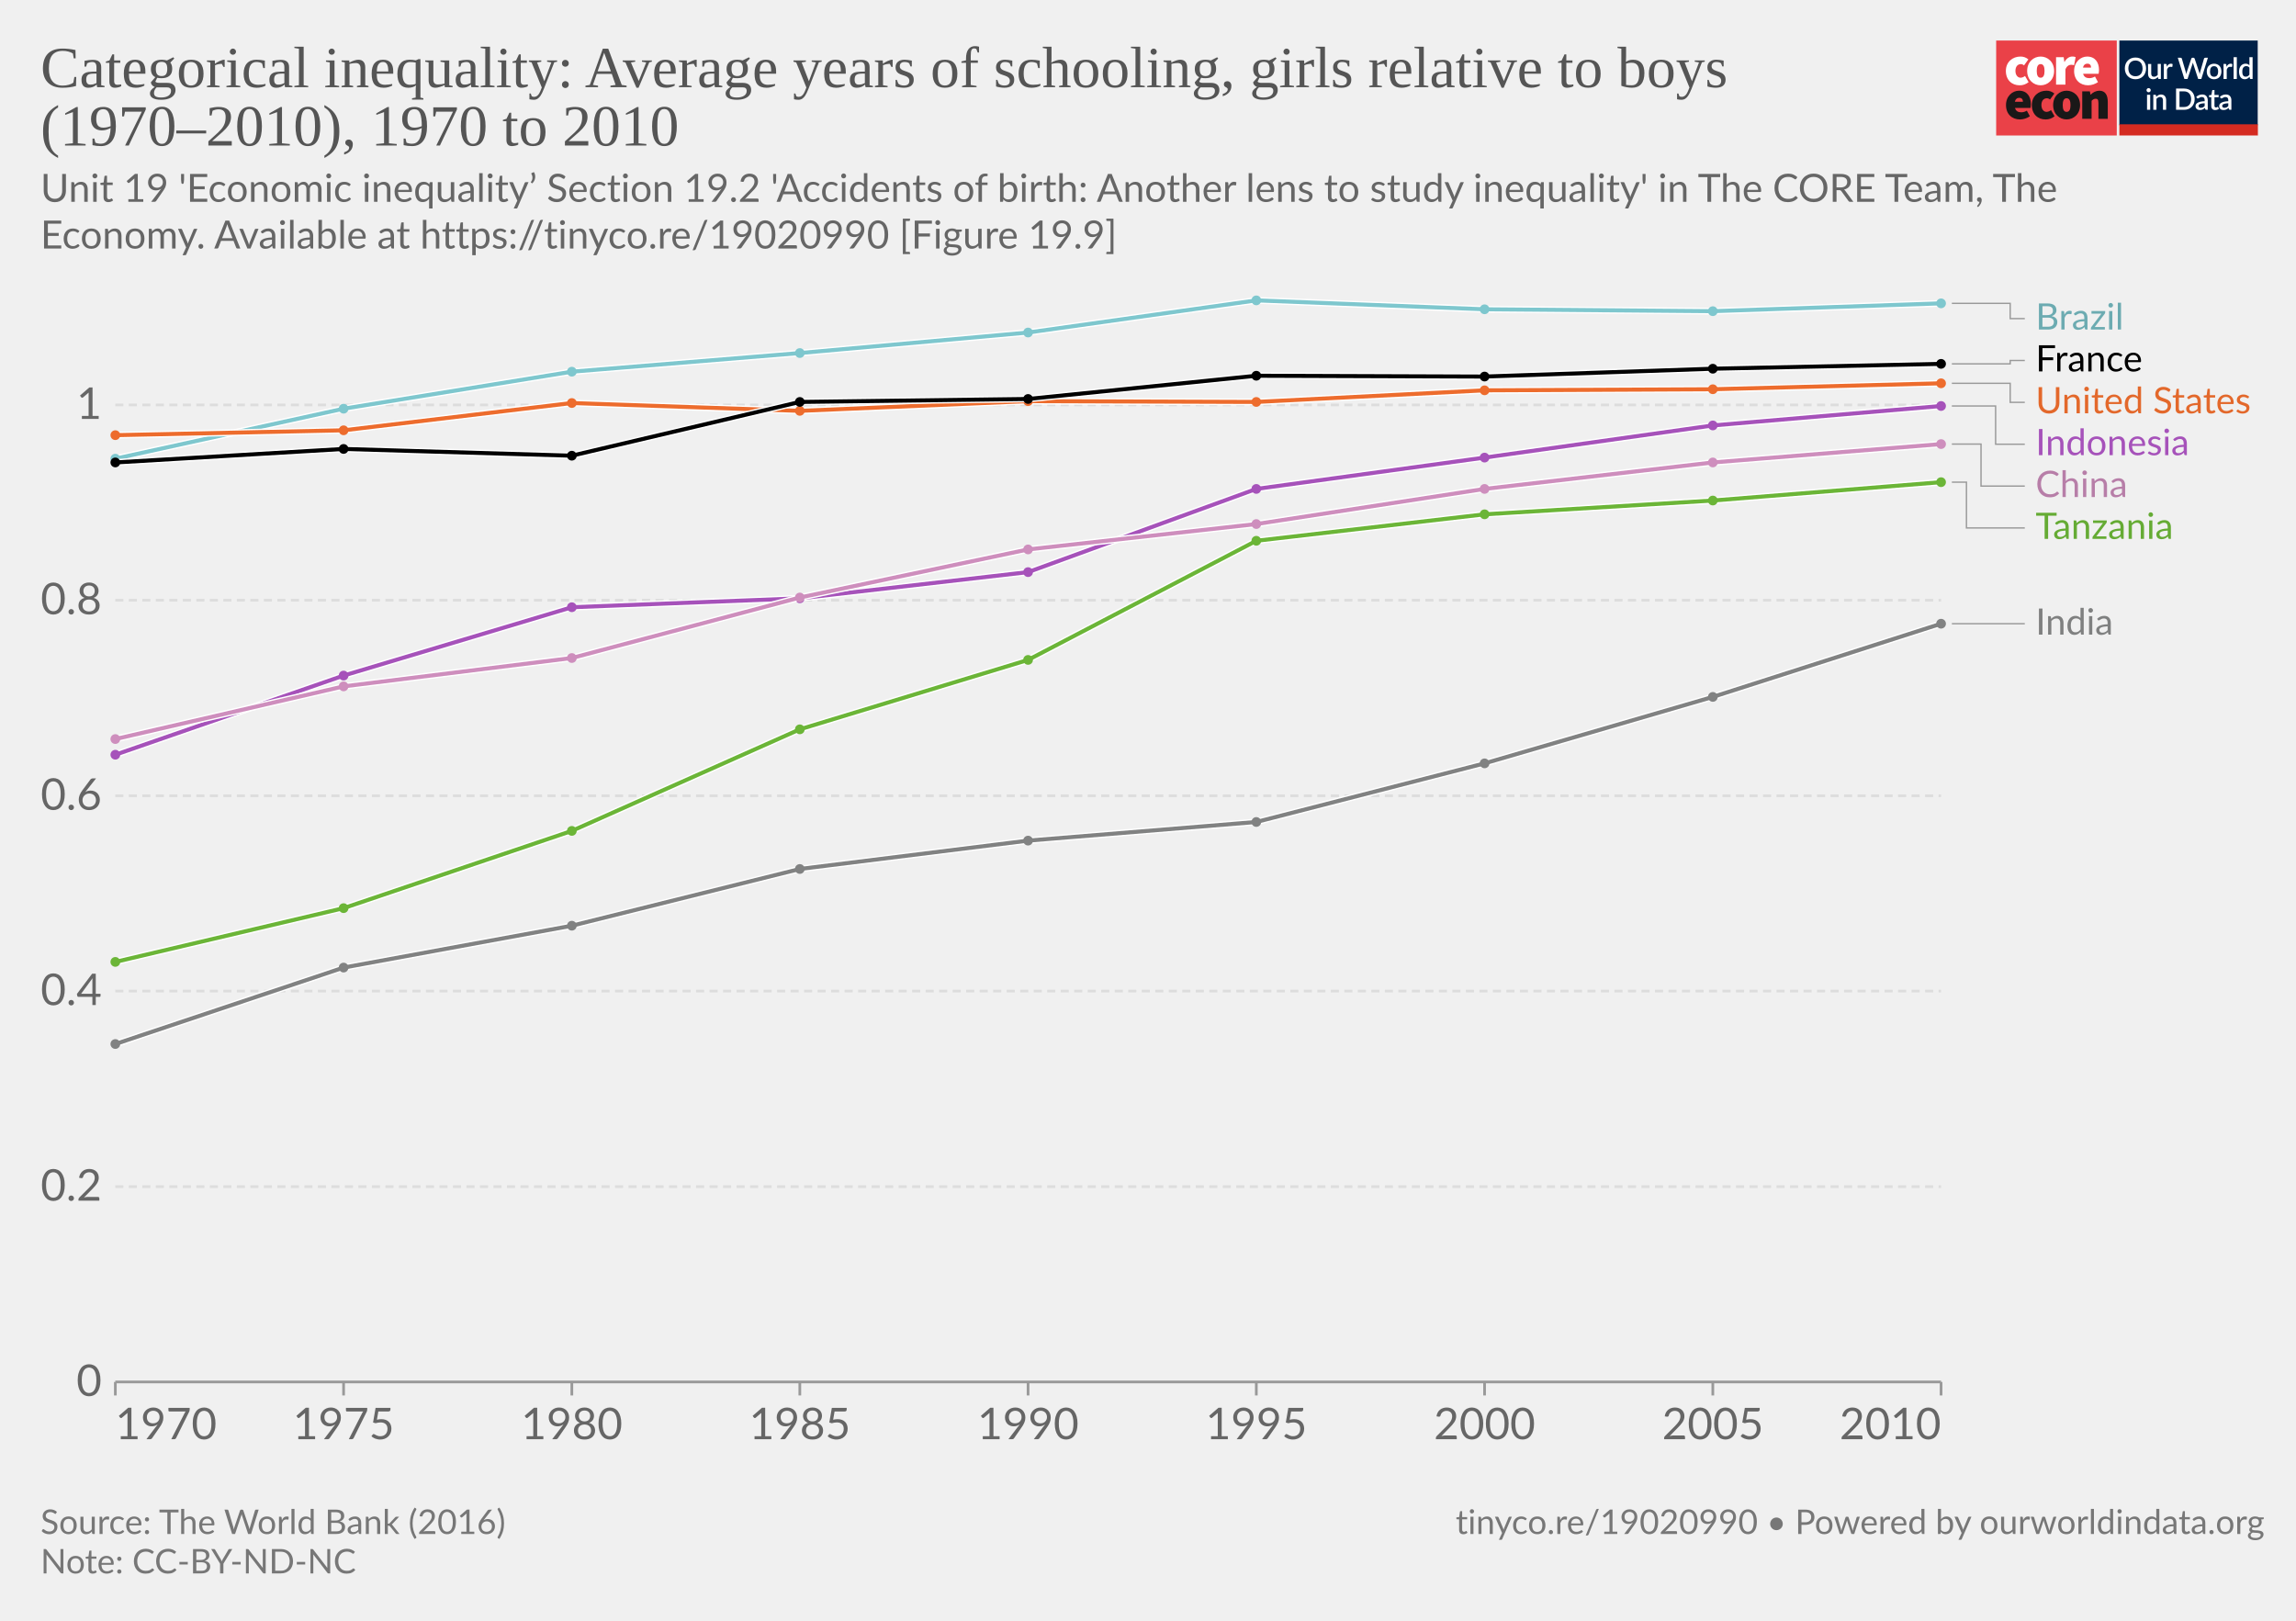
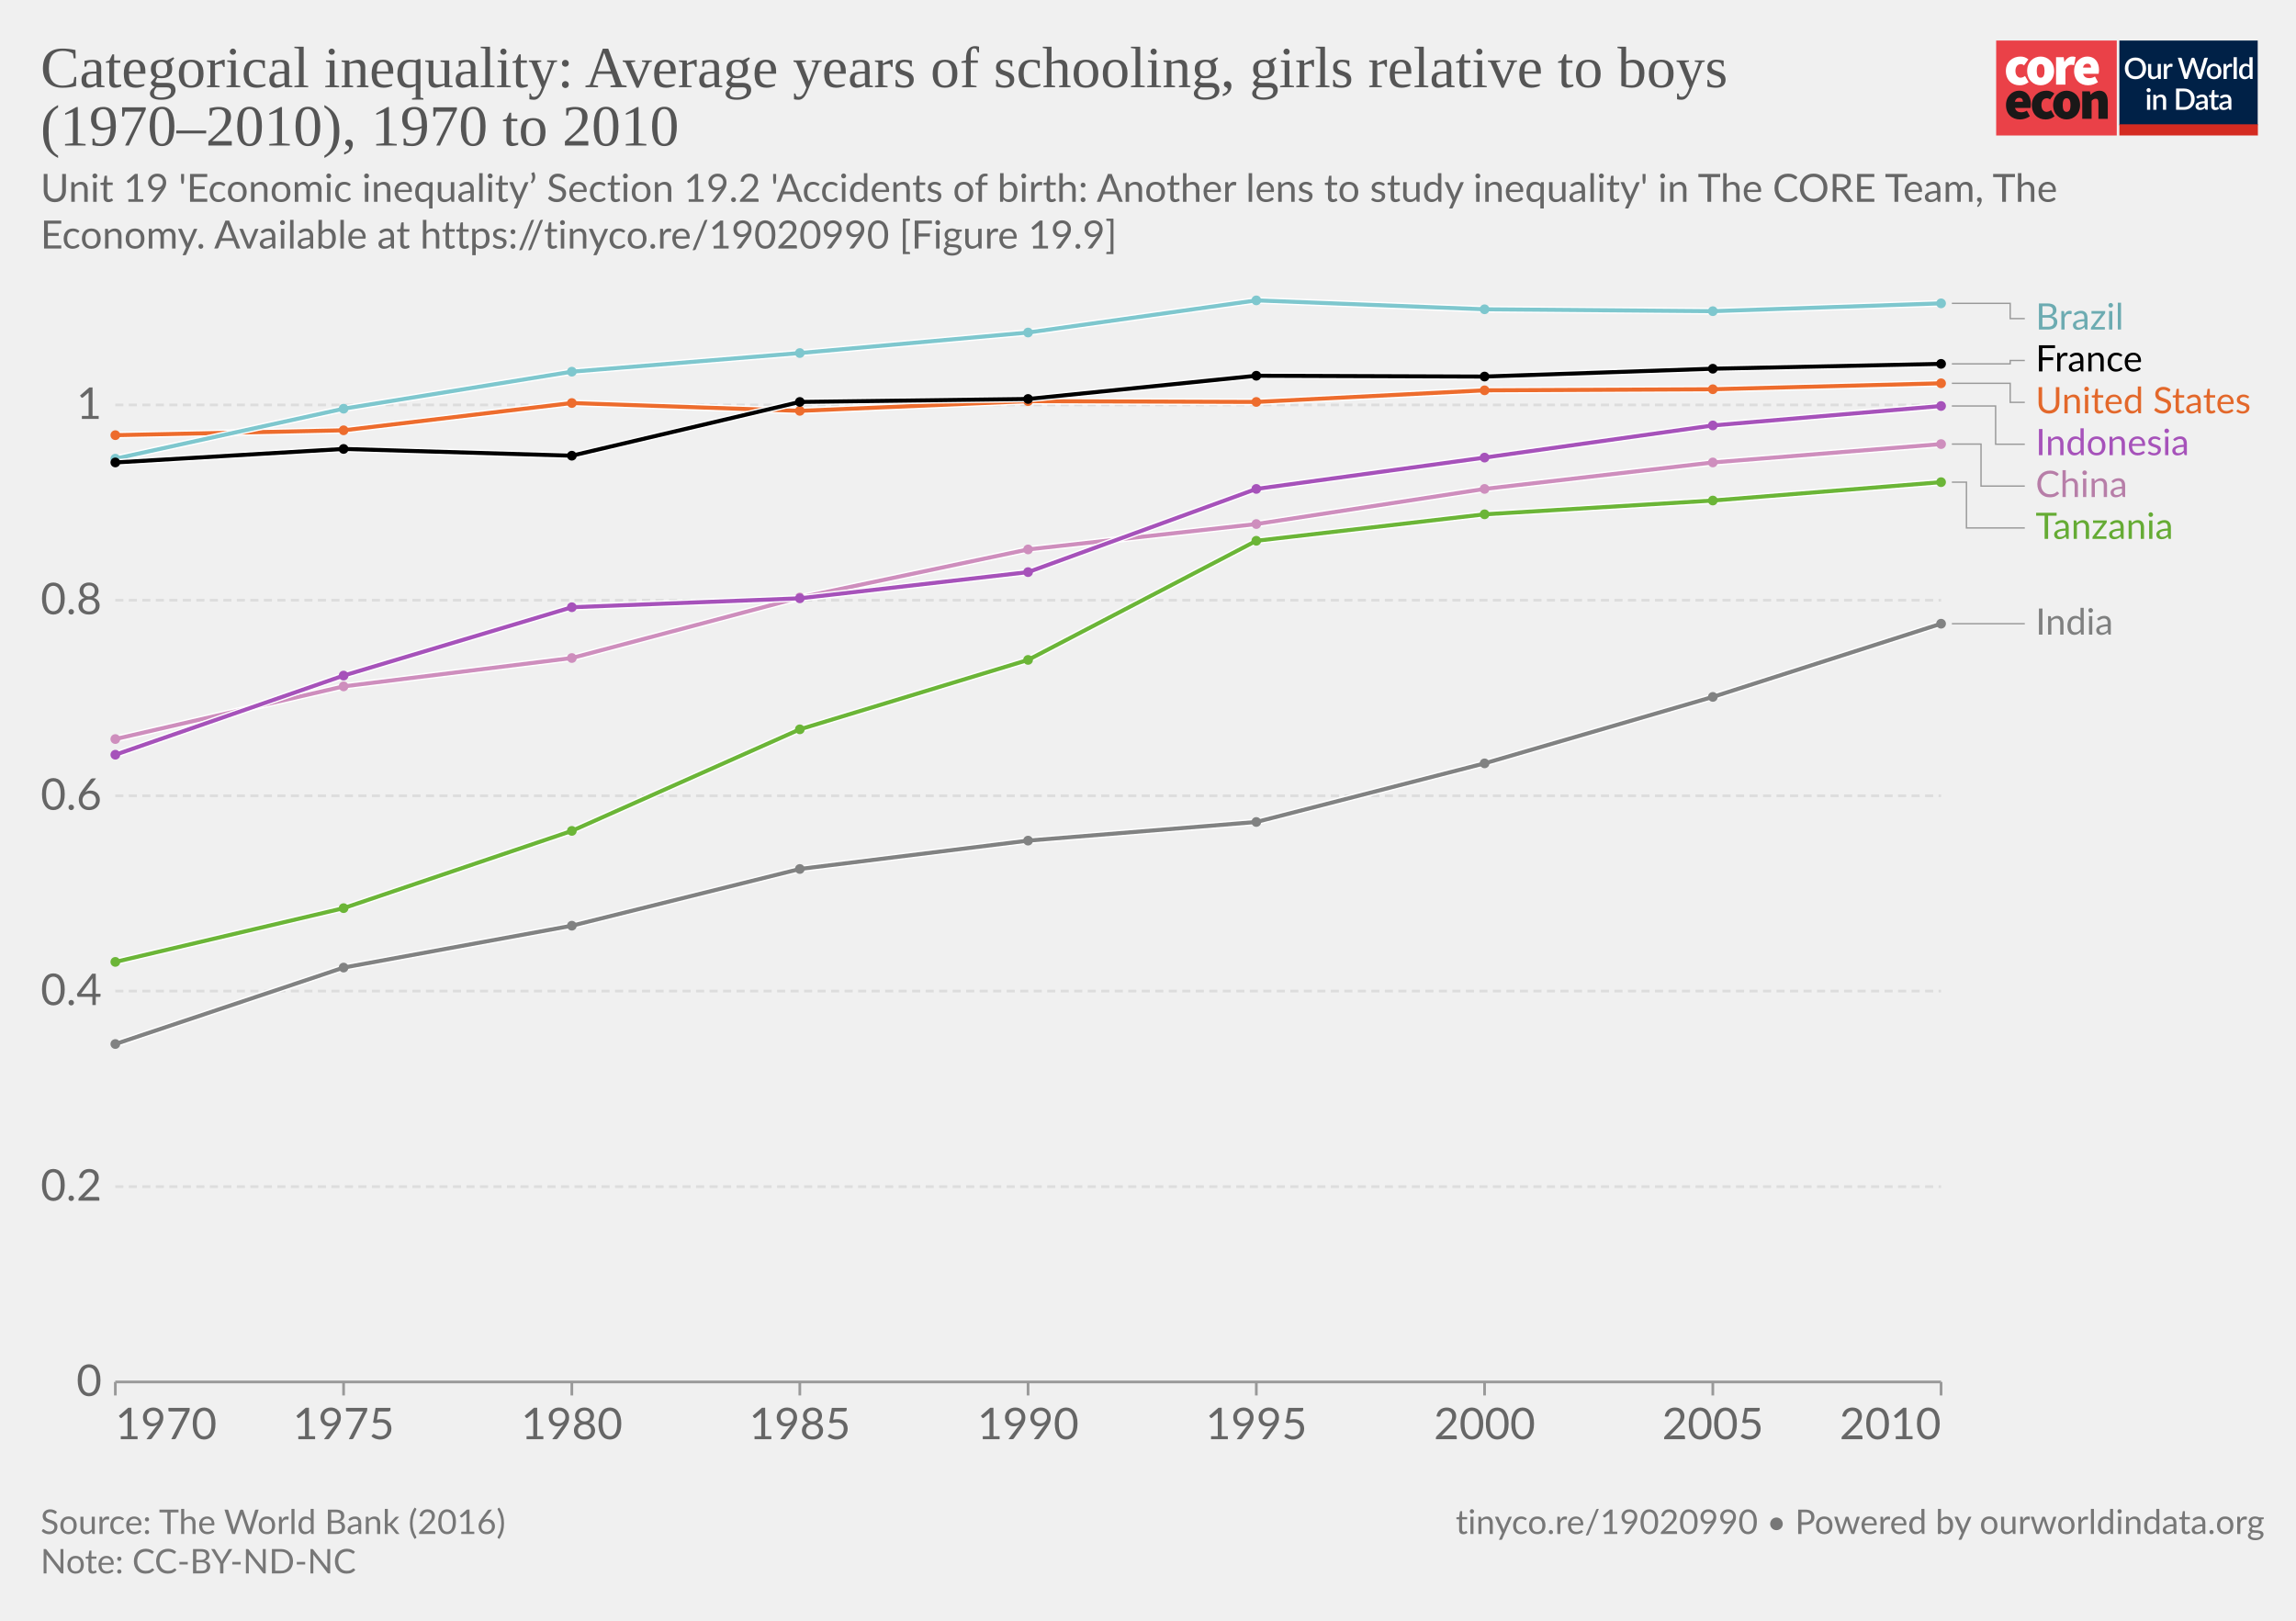
<svg xmlns="http://www.w3.org/2000/svg" version="1.1" style="font-family:Lato, 'Helvetica Neue', Helvetica, Arial, sans-serif;font-size:18px;background-color:white;text-rendering:geometricPrecision;-webkit-font-smoothing:antialiased" width="850" height="600" viewBox="0 0 850 600">
  <g class="HeaderView">
    <g transform="translate(739, 15) scale(0.95)">
      <svg className="coreLogo" width="102" height="37" viewBox="0 0 102 37" fill="none">
        <path d="M47 0H0v37h47V0z" fill="#EA4148" />
        <path d="M3.78 11.85c0-3.55 2.67-5.6 5.68-5.6a4.63 4.63 0 013.09 1.1l-1.7 2.36c-.31-.32-.74-.5-1.18-.52-1.36 0-2.16 1.03-2.16 2.66 0 1.62.89 2.65 2.03 2.65a2.93 2.93 0 001.7-.69l1.4 2.4a5.29 5.29 0 01-3.52 1.24c-3 0-5.34-2.05-5.34-5.6z" fill="#fff" />
        <path d="M18.85 11.85c0-1.63-.42-2.66-1.52-2.66s-1.52 1.03-1.52 2.66c0 1.62.42 2.65 1.52 2.65s1.52-1.03 1.52-2.65zm-6.77 0c0-3.55 2.54-5.6 5.25-5.6 2.7 0 5.25 2.05 5.25 5.6s-2.54 5.6-5.25 5.6-5.25-2.05-5.25-5.6M23.34 6.5h2.97l.25 1.84h.09c.78-1.46 1.97-2.1 3-2.1.45-.02.9.05 1.32.22l-.6 3.16c-.38-.1-.78-.16-1.18-.17-.76 0-1.7.47-2.2 1.8v5.94h-3.65V6.5zM36.98 10.56c0-.81-.34-1.54-1.44-1.54-.8 0-1.49.47-1.7 1.54h3.14zm-6.6 1.29c0-3.47 2.49-5.6 5.07-5.6 3.13 0 4.62 2.3 4.62 5.17 0 .52-.05 1.03-.15 1.54h-6.04c.34 1.28 1.27 1.71 2.46 1.71a4.3 4.3 0 002.16-.64l1.18 2.18a7.08 7.08 0 01-3.85 1.24c-3.09 0-5.46-2.05-5.46-5.6" fill="#fff" />
        <path d="M10.43 23.87c0-.81-.34-1.54-1.44-1.54-.8 0-1.48.47-1.69 1.54h3.13zm-6.6 1.28c0-3.46 2.5-5.6 5.08-5.6 3.13 0 4.61 2.3 4.61 5.18 0 .51-.05 1.03-.15 1.54H7.34c.34 1.28 1.27 1.7 2.46 1.7.76-.01 1.5-.23 2.16-.63l1.18 2.18a7.08 7.08 0 01-3.85 1.24c-3.1 0-5.46-2.06-5.46-5.6M13.9 25.15c0-3.55 2.67-5.6 5.68-5.6a4.63 4.63 0 013.09 1.11l-1.7 2.35c-.32-.31-.74-.5-1.18-.51-1.36 0-2.16 1.03-2.16 2.65 0 1.63.89 2.66 2.03 2.66a2.93 2.93 0 001.7-.69l1.39 2.4a5.29 5.29 0 01-3.51 1.24c-3 0-5.34-2.06-5.34-5.6" fill="#1A1818" />
        <path d="M28.97 25.15c0-1.62-.42-2.65-1.52-2.65s-1.52 1.03-1.52 2.65c0 1.63.42 2.66 1.52 2.66s1.52-1.03 1.52-2.66zm-6.77 0c0-3.55 2.54-5.6 5.25-5.6 2.7 0 5.25 2.05 5.25 5.6s-2.54 5.6-5.25 5.6-5.25-2.04-5.25-5.6M33.54 19.8h2.97l.25 1.29h.09a4.76 4.76 0 013.34-1.54c2.33 0 3.3 1.71 3.3 4.36v6.6h-3.64v-6.13c0-1.37-.34-1.7-1.06-1.7-.67 0-1.05.3-1.6.8v7.02h-3.65V19.8z" fill="#1A1818" />
        <path fill="#fff" d="M48 0h54v37H48z" />
        <path d="M48 0h53.93v33H48V0z" fill="#002147" />
        <path d="M58.42 10.86c0 .61-.1 1.18-.3 1.7a3.83 3.83 0 01-2.15 2.21c-.5.21-1.07.32-1.7.32-.6 0-1.17-.1-1.68-.32a3.9 3.9 0 01-2.15-2.21c-.2-.52-.3-1.09-.3-1.7 0-.61.1-1.18.3-1.7a3.93 3.93 0 012.15-2.22 4.38 4.38 0 011.69-.31c.62 0 1.18.1 1.69.31a3.79 3.79 0 012.15 2.22c.2.52.3 1.09.3 1.7zm-1.38 0c0-.48-.06-.9-.2-1.28A2.38 2.38 0 0055.43 8a2.97 2.97 0 00-1.14-.21c-.42 0-.8.07-1.15.21-.34.14-.63.35-.87.61-.24.27-.43.59-.56.97-.13.38-.2.8-.2 1.28s.07.9.2 1.29a2.46 2.46 0 001.43 1.57c.35.14.73.2 1.15.2.42 0 .8-.06 1.15-.2a2.4 2.4 0 001.42-1.57c.13-.38.2-.81.2-1.29zm7.14-1.72V15h-.74c-.17 0-.27-.08-.32-.24l-.1-.54a3.42 3.42 0 01-.81.63 2.3 2.3 0 01-1.06.24c-.32 0-.6-.05-.85-.16a1.72 1.72 0 01-1-1.15 3.1 3.1 0 01-.12-.91V9.14h1.24v3.73c0 .4.09.7.27.92.18.22.46.32.83.32.27 0 .53-.06.76-.18.24-.13.46-.3.67-.52V9.13h1.23zm2.33 1.08c.18-.37.4-.66.66-.87.27-.22.58-.32.94-.32a1.34 1.34 0 01.66.17l-.09.93c-.01.06-.04.11-.07.14a.2.2 0 01-.13.03c-.06 0-.14 0-.25-.03a1.62 1.62 0 00-.8.04c-.13.05-.25.13-.35.22-.1.1-.2.21-.28.35-.08.14-.15.3-.22.47V15h-1.24V9.13h.72c.13 0 .22.03.27.08.05.05.08.13.1.25l.08.76zm16-3.5L79.94 15h-1.21l-1.95-5.95a4.7 4.7 0 01-.12-.46 3.32 3.32 0 01-.13.46L74.57 15h-1.22l-2.57-8.28h1.13c.11 0 .2.03.28.09.08.05.14.12.16.22l1.56 5.3a6.11 6.11 0 01.16.8 10 10 0 01.2-.8l1.78-5.3a.48.48 0 01.16-.21c.08-.07.17-.1.28-.1h.4c.11 0 .21.03.28.1.08.05.13.12.17.21l1.77 5.3.1.37.1.4a59.35 59.35 0 00.16-.76L81 7.03a.4.4 0 01.16-.22c.08-.06.18-.09.3-.09h1.04zm2.41 2.32c.44 0 .83.07 1.18.22a2.49 2.49 0 011.47 1.55c.13.37.2.79.2 1.25 0 .47-.07.88-.2 1.26-.14.37-.33.69-.58.95-.24.26-.54.46-.9.6-.34.15-.73.22-1.17.22-.43 0-.83-.07-1.18-.22a2.55 2.55 0 01-1.47-1.55c-.14-.38-.2-.8-.2-1.26 0-.46.06-.88.2-1.25a2.55 2.55 0 011.47-1.55c.35-.15.75-.22 1.18-.22zm0 5.08c.53 0 .92-.18 1.18-.53.26-.36.4-.86.4-1.52s-.14-1.17-.4-1.53c-.26-.36-.65-.54-1.18-.54-.53 0-.93.18-1.2.54-.25.36-.38.87-.38 1.53s.13 1.16.39 1.52c.26.35.66.53 1.2.53zm4.86-3.9c.18-.37.4-.66.67-.87.26-.22.57-.32.93-.32a1.34 1.34 0 01.66.17l-.09.93c-.01.06-.04.11-.07.14a.2.2 0 01-.13.03c-.06 0-.14 0-.25-.03a1.62 1.62 0 00-.8.04c-.13.05-.24.13-.35.22-.1.1-.2.21-.28.35-.08.14-.15.3-.22.47V15H88.6V9.13h.72c.13 0 .22.03.27.08.05.05.08.13.1.25l.08.76zm4-3.73V15h-1.25V6.49h1.24zm4.91 4.09a1.45 1.45 0 00-1.24-.6c-.48 0-.86.18-1.13.54-.27.35-.4.87-.4 1.56 0 .37.02.67.08.93.07.25.15.46.27.62.11.16.25.28.42.35.16.08.35.11.56.11.31 0 .58-.07.8-.2.24-.14.45-.33.64-.58v-2.73zm1.24-4.09V15h-.75c-.16 0-.27-.08-.31-.24l-.11-.63c-.25.28-.53.52-.84.7-.31.17-.67.26-1.09.26a1.96 1.96 0 01-1.59-.78c-.19-.25-.34-.57-.44-.94a4.86 4.86 0 01.01-2.5c.12-.37.3-.7.51-.96a2.3 2.3 0 011.85-.88c.34 0 .63.05.88.16.24.11.45.26.64.46V6.49h1.24zm-39.9 14.65V27h-1.24v-5.86h1.24zm.2-1.78c0 .12-.02.22-.06.32a.83.83 0 01-1.34.26.8.8 0 01-.24-.58c0-.11.02-.22.06-.32a.89.89 0 01.43-.43.76.76 0 01.64 0 .81.81 0 01.45.43c.04.1.06.2.06.32zm2.16 2.55a3.67 3.67 0 01.83-.63 2.32 2.32 0 011.9-.08c.24.11.45.26.61.46.17.2.3.43.38.7.09.28.13.58.13.9V27H65v-3.73c0-.4-.1-.7-.28-.92-.18-.22-.45-.33-.83-.33-.27 0-.53.06-.77.19-.23.13-.45.3-.66.52V27h-1.23v-5.86h.74c.17 0 .28.07.33.23l.08.54zm14.96.95c0 .61-.1 1.17-.3 1.68a3.78 3.78 0 01-2.15 2.16c-.5.2-1.07.3-1.69.3H70.1v-8.28h3.12c.62 0 1.19.1 1.7.3a3.71 3.71 0 012.14 2.16c.2.5.3 1.07.3 1.68zm-1.37 0c0-.48-.07-.9-.2-1.28a2.6 2.6 0 00-.55-.96 2.35 2.35 0 00-.87-.6 2.97 2.97 0 00-1.15-.21h-1.77v6.1h1.77c.43 0 .81-.07 1.15-.2.34-.14.63-.34.87-.6.24-.27.43-.59.55-.96.13-.38.2-.81.2-1.29zm5.27 1.58a7.5 7.5 0 00-1.12.1c-.3.06-.55.13-.73.22a.97.97 0 00-.41.3.68.68 0 00-.12.4c0 .13.02.25.06.35.05.1.1.18.18.24.08.06.18.1.28.14a1.78 1.78 0 001.18-.14c.23-.12.46-.3.68-.53v-1.08zm-3.28-2.49a3.36 3.36 0 012.37-.92c.34 0 .63.05.9.16.26.11.48.26.66.46.18.2.31.44.4.72.1.27.15.57.15.9V27h-.55a.56.56 0 01-.27-.05c-.06-.04-.12-.11-.16-.23l-.12-.47-.44.36c-.15.1-.3.2-.46.26a2.77 2.77 0 01-1.75.12c-.2-.06-.38-.16-.53-.29a1.46 1.46 0 01-.48-1.18c0-.23.06-.45.18-.66.12-.22.32-.41.6-.58.27-.17.64-.31 1.1-.43a8.03 8.03 0 011.68-.19v-.39c0-.42-.1-.73-.27-.94-.18-.2-.45-.3-.8-.3-.23-.01-.43.02-.6.08a6.05 6.05 0 00-.74.39.54.54 0 01-.28.08.38.38 0 01-.22-.06.6.6 0 01-.15-.17l-.22-.4zm7.38 5.14c-.48 0-.86-.13-1.12-.4-.26-.28-.4-.67-.4-1.17v-3.41h-.64a.27.27 0 01-.18-.07c-.05-.04-.07-.11-.07-.2v-.5l.95-.14.27-1.7a.31.31 0 01.1-.15c.04-.04.1-.06.18-.06h.63v1.93h1.63v.89h-1.63v3.33c0 .2.05.37.16.48.1.11.24.17.41.17a.79.79 0 00.43-.12 4 4 0 00.12-.08.2.2 0 01.11-.04c.07 0 .13.04.17.11l.37.6c-.2.18-.42.3-.68.4a2.5 2.5 0 01-.8.13zm5.11-2.65a7.5 7.5 0 00-1.11.1 3 3 0 00-.74.22.97.97 0 00-.4.3.68.68 0 00-.13.4c0 .13.02.25.06.35.05.1.11.18.19.24s.17.1.28.14a1.78 1.78 0 001.18-.14c.23-.12.45-.3.67-.53v-1.08zm-3.28-2.49a3.36 3.36 0 012.37-.92c.34 0 .64.05.9.16.27.11.49.26.66.46.18.2.32.44.41.72.1.27.14.57.14.9V27h-.55a.56.56 0 01-.27-.05c-.06-.04-.11-.11-.15-.23l-.12-.47-.45.36c-.14.1-.3.2-.45.26a2.77 2.77 0 01-1.75.12c-.2-.06-.38-.16-.53-.29a1.46 1.46 0 01-.49-1.18c0-.23.06-.45.18-.66.12-.22.32-.41.6-.58.28-.17.65-.31 1.1-.43a8.03 8.03 0 011.68-.19v-.39c0-.42-.09-.73-.27-.94-.18-.2-.44-.3-.8-.3-.23-.01-.43.02-.59.08a6.09 6.09 0 00-.74.39.54.54 0 01-.29.08.38.38 0 01-.22-.06.6.6 0 01-.14-.17l-.23-.4z" fill="#fff" />
        <path fill="#D42B21" d="M48 32.65h54V37H48z" />
      </svg>
    </g>
    <a href="http://localhost:3030/grapher/categorical-inequality-average-years-of-schooling-girls-relative-to-boys" style="font-family:&quot;Playfair Display&quot;, Georgia, &quot;Times New Roman&quot;, serif" target="_blank" rel="noopener">
      <text font-size="21.60" x="15.0" y="32.3" fill="#555">
        <tspan x="15" y="32.28">Categorical inequality: Average years of schooling, girls relative to boys</tspan>
        <tspan x="15" y="53.88">(1970–2010), 1970 to 2010</tspan>
      </text>
    </a>
    <text font-size="14.40" x="15.0" y="74.7" fill="#666">
      <tspan x="15" y="74.72">Unit 19 'Economic inequality’ Section 19.2 'Accidents of birth: Another lens to study inequality' in The CORE Team, The</tspan>
      <tspan x="15" y="92">Economy. Available at https://tinyco.re/19020990 [Figure 19.9]</tspan>
    </text>
  </g>
  <g class="LineChart">
    <defs>
      <clipPath id="boundsClip-1">
        <rect x="32.68" y="101.2" width="840" height="441.6" />
      </clipPath>
    </defs>
    <g class="DualAxisView">
      <g class="HorizontalAxis">
        <line x1="42.7" y1="511.6" x2="42.7" y2="516.6" stroke="#999" />
        <line x1="718.6" y1="511.6" x2="718.6" y2="516.6" stroke="#999" />
        <line x1="127.2" y1="511.6" x2="127.2" y2="516.6" stroke="#999" />
        <line x1="211.7" y1="511.6" x2="211.7" y2="516.6" stroke="#999" />
        <line x1="296.1" y1="511.6" x2="296.1" y2="516.6" stroke="#999" />
        <line x1="380.6" y1="511.6" x2="380.6" y2="516.6" stroke="#999" />
        <line x1="465.1" y1="511.6" x2="465.1" y2="516.6" stroke="#999" />
        <line x1="549.6" y1="511.6" x2="549.6" y2="516.6" stroke="#999" />
        <line x1="634.1" y1="511.6" x2="634.1" y2="516.6" stroke="#999" />
        <text x="42.68" y="532.8" fill="#666" text-anchor="start" font-size="16.2">1970</text>
        <text x="718.595" y="532.8" fill="#666" text-anchor="end" font-size="16.2">2010</text>
        <text x="127.2" y="532.8" fill="#666" text-anchor="middle" font-size="16.2">1975</text>
        <text x="211.7" y="532.8" fill="#666" text-anchor="middle" font-size="16.2">1980</text>
        <text x="296.1" y="532.8" fill="#666" text-anchor="middle" font-size="16.2">1985</text>
        <text x="380.6" y="532.8" fill="#666" text-anchor="middle" font-size="16.2">1990</text>
        <text x="465.1" y="532.8" fill="#666" text-anchor="middle" font-size="16.2">1995</text>
        <text x="549.6" y="532.8" fill="#666" text-anchor="middle" font-size="16.2">2000</text>
        <text x="634.1" y="532.8" fill="#666" text-anchor="middle" font-size="16.2">2005</text>
      </g>
      <g class="VerticalAxis">
        <text x="37.68" y="511.6" dy=".32em" text-anchor="end" fill="#666" font-size="16.2">0</text>
        <text x="37.68" y="439.3" dy=".32em" text-anchor="end" fill="#666" font-size="16.2">0.2</text>
        <text x="37.68" y="366.9" dy=".32em" text-anchor="end" fill="#666" font-size="16.2">0.4</text>
        <text x="37.68" y="294.6" dy=".32em" text-anchor="end" fill="#666" font-size="16.2">0.6</text>
        <text x="37.68" y="222.2" dy=".32em" text-anchor="end" fill="#666" font-size="16.2">0.8</text>
        <text x="37.68" y="149.9" dy=".32em" text-anchor="end" fill="#666" font-size="16.2">1</text>
      </g>
      <g class="AxisGridLines horizontalLines">
        <line x1="42.68" y1="511.6" x2="718.60" y2="511.6" stroke="#999" />
        <line x1="42.68" y1="439.3" x2="718.60" y2="439.3" stroke="#ddd" stroke-dasharray="3,2" />
        <line x1="42.68" y1="366.9" x2="718.60" y2="366.9" stroke="#ddd" stroke-dasharray="3,2" />
        <line x1="42.68" y1="294.6" x2="718.60" y2="294.6" stroke="#ddd" stroke-dasharray="3,2" />
        <line x1="42.68" y1="222.2" x2="718.60" y2="222.2" stroke="#ddd" stroke-dasharray="3,2" />
        <line x1="42.68" y1="149.9" x2="718.60" y2="149.9" stroke="#ddd" stroke-dasharray="3,2" />
      </g>
    </g>
    <g clip-path="url(#boundsClip-1)">
      <g class="LineLabels" style="cursor:default">
        <g class="legendMark">
          <g class="indicator">
            <path d="M722.595,112.3 H744.195 V117.95 H749.595" stroke="#999" stroke-width="0.5" fill="none" />
          </g>
          <rect x="718.595" y="111.2" width="68.75" height="13.5" fill="#fff" opacity="0" />
          <text font-size="13.50" font-weight="400" x="753.6" y="122.0" fill="#6cabb1">
            <tspan x="753.595" y="122">Brazil</tspan>
          </text>
        </g>
        <g class="legendMark">
          <g class="indicator">
            <path d="M722.595,134.7 H744.195 V133.45 H749.595" stroke="#999" stroke-width="0.5" fill="none" />
          </g>
          <rect x="718.595" y="126.7" width="77.12" height="13.5" fill="#fff" opacity="0" />
          <text font-size="13.50" font-weight="400" x="753.6" y="137.5" fill="#000000">
            <tspan x="753.595" y="137.5">France</tspan>
          </text>
        </g>
        <g class="legendMark">
          <g class="indicator">
            <path d="M722.595,141.9 H744.195 V148.95 H749.595" stroke="#999" stroke-width="0.5" fill="none" />
          </g>
          <rect x="718.595" y="142.2" width="116.405" height="13.5" fill="#fff" opacity="0" />
          <text font-size="13.50" font-weight="400" x="753.6" y="153.0" fill="#e3682b">
            <tspan x="753.595" y="153">United States</tspan>
          </text>
        </g>
        <g class="legendMark">
          <g class="indicator">
            <path d="M722.595,150.3 H738.795 V164.45 H749.595" stroke="#999" stroke-width="0.5" fill="none" />
          </g>
          <rect x="718.595" y="157.7" width="93.86" height="13.5" fill="#fff" opacity="0" />
          <text font-size="13.50" font-weight="400" x="753.6" y="168.5" fill="#a652ba">
            <tspan x="753.595" y="168.5">Indonesia</tspan>
          </text>
        </g>
        <g class="legendMark">
          <g class="indicator">
            <path d="M722.595,164.4 H733.395 V179.95 H749.595" stroke="#999" stroke-width="0.5" fill="none" />
          </g>
          <rect x="718.595" y="173.2" width="70.37" height="13.5" fill="#fff" opacity="0" />
          <text font-size="13.50" font-weight="400" x="753.6" y="184.0" fill="#b77ea8">
            <tspan x="753.595" y="184">China</tspan>
          </text>
        </g>
        <g class="legendMark">
          <g class="indicator">
            <path d="M722.595,178.5 H727.995 V195.45 H749.595" stroke="#999" stroke-width="0.5" fill="none" />
          </g>
          <rect x="718.595" y="188.7" width="90.755" height="13.5" fill="#fff" opacity="0" />
          <text font-size="13.50" font-weight="400" x="753.6" y="199.5" fill="#65ab34">
            <tspan x="753.595" y="199.5">Tanzania</tspan>
          </text>
        </g>
        <g class="legendMark">
          <g class="indicator">
            <path d="M722.595,230.9 H736.095 V230.9 H749.595" stroke="#999" stroke-width="0.5" fill="none" />
          </g>
          <rect x="718.595" y="224.15" width="64.43" height="13.5" fill="#fff" opacity="0" />
          <text font-size="13.50" font-weight="400" x="753.6" y="235.0" fill="#7f8080">
            <tspan x="753.595" y="234.95">India</tspan>
          </text>
        </g>
      </g>
      <g class="Lines">
        <rect x="43" y="111" width="676" height="400" fill="rgba(255,255,255,0)" opacity="0" />
        <g>
+           <path stroke-linecap="round" stroke-linejoin="round" stroke="#ddd" d="M42.7 386.5L127.2 358.2L211.7 342.7L296.1 321.7L380.6 311.2L465.1 304.3L549.6 282.6L634.1 258L718.6 230.9" fill="none" stroke-width="1" />
+         </g>
+         <g>
+           <path stroke-linecap="round" stroke-linejoin="round" stroke="#ddd" d="M42.7 161.1L127.2 159.3L211.7 149.2L296.1 152.1L380.6 148.5L465.1 148.8L549.6 144.5L634.1 144.1L718.6 141.9" fill="none" stroke-width="1" />
+         </g>
+         <g>
+           <path stroke-linecap="round" stroke-linejoin="round" stroke="#ddd" d="M42.7 273.6L127.2 254.1L211.7 243.6L296.1 221.2L380.6 203.4L465.1 194L549.6 181L634.1 171.2L718.6 164.4" fill="none" stroke-width="1" />
+         </g>
+         <g>
+           <path stroke-linecap="round" stroke-linejoin="round" stroke="#ddd" d="M42.7 169.8L127.2 151.3L211.7 137.6L296.1 130.7L380.6 123.1L465.1 111.2L549.6 114.5L634.1 115.2L718.6 112.3" fill="none" stroke-width="1" />
+         </g>
+         <g>
+           <path stroke-linecap="round" stroke-linejoin="round" stroke="#ddd" d="M42.7 279.4L127.2 250.1L211.7 224.8L296.1 221.5L380.6 211.8L465.1 181L549.6 169.4L634.1 157.5L718.6 150.3" fill="none" stroke-width="1" />
+         </g>
+         <g>
          <path stroke-linecap="round" stroke-linejoin="round" stroke="#ddd" d="M42.7 356.1L127.2 336.2L211.7 307.6L296.1 270L380.6 244.3L465.1 200.2L549.6 190.4L634.1 185.3L718.6 178.5" fill="none" stroke-width="1" />
        </g>
        <g>
-           <path stroke-linecap="round" stroke-linejoin="round" stroke="#ddd" d="M42.7 279.4L127.2 250.1L211.7 224.8L296.1 221.5L380.6 211.8L465.1 181L549.6 169.4L634.1 157.5L718.6 150.3" fill="none" stroke-width="1" />
-         </g>
-         <g>
-           <path stroke-linecap="round" stroke-linejoin="round" stroke="#ddd" d="M42.7 169.8L127.2 151.3L211.7 137.6L296.1 130.7L380.6 123.1L465.1 111.2L549.6 114.5L634.1 115.2L718.6 112.3" fill="none" stroke-width="1" />
-         </g>
-         <g>
-           <path stroke-linecap="round" stroke-linejoin="round" stroke="#ddd" d="M42.7 386.5L127.2 358.2L211.7 342.7L296.1 321.7L380.6 311.2L465.1 304.3L549.6 282.6L634.1 258L718.6 230.9" fill="none" stroke-width="1" />
-         </g>
-         <g>
-           <path stroke-linecap="round" stroke-linejoin="round" stroke="#ddd" d="M42.7 161.1L127.2 159.3L211.7 149.2L296.1 152.1L380.6 148.5L465.1 148.8L549.6 144.5L634.1 144.1L718.6 141.9" fill="none" stroke-width="1" />
-         </g>
-         <g>
-           <path stroke-linecap="round" stroke-linejoin="round" stroke="#ddd" d="M42.7 273.6L127.2 254.1L211.7 243.6L296.1 221.2L380.6 203.4L465.1 194L549.6 181L634.1 171.2L718.6 164.4" fill="none" stroke-width="1" />
-         </g>
-         <g>
          <path stroke-linecap="round" stroke-linejoin="round" stroke="#ddd" d="M42.7 171.2L127.2 166.2L211.7 168.7L296.1 148.8L380.6 147.7L465.1 139.1L549.6 139.4L634.1 136.5L718.6 134.7" fill="none" stroke-width="1" />
+         </g>
+         <g>
+           <path fill="none" stroke-linecap="butt" stroke-linejoin="round" stroke="#fff" stroke-width="2.5" d="M42.7 386.5L127.2 358.2L211.7 342.7L296.1 321.7L380.6 311.2L465.1 304.3L549.6 282.6L634.1 258L718.6 230.9" />
+           <polyline points="42.70,386.50 127.20,358.20 211.70,342.70 296.10,321.70 380.60,311.20 465.10,304.30 549.60,282.60 634.10,258.00 718.60,230.90" stroke-linejoin="round" stroke-width="1.5" stroke="#818282" fill="none" stroke-linecap="butt" />
+           <g>
+             <circle cx="42.7" cy="386.5" r="1.8" fill="#818282" />
+             <circle cx="127.2" cy="358.2" r="1.8" fill="#818282" />
+             <circle cx="211.7" cy="342.7" r="1.8" fill="#818282" />
+             <circle cx="296.1" cy="321.7" r="1.8" fill="#818282" />
+             <circle cx="380.6" cy="311.2" r="1.8" fill="#818282" />
+             <circle cx="465.1" cy="304.3" r="1.8" fill="#818282" />
+             <circle cx="549.6" cy="282.6" r="1.8" fill="#818282" />
+             <circle cx="634.1" cy="258" r="1.8" fill="#818282" />
+             <circle cx="718.6" cy="230.9" r="1.8" fill="#818282" />
+           </g>
+         </g>
+         <g>
+           <path fill="none" stroke-linecap="butt" stroke-linejoin="round" stroke="#fff" stroke-width="2.5" d="M42.7 161.1L127.2 159.3L211.7 149.2L296.1 152.1L380.6 148.5L465.1 148.8L549.6 144.5L634.1 144.1L718.6 141.9" />
+           <polyline points="42.70,161.10 127.20,159.30 211.70,149.20 296.10,152.10 380.60,148.50 465.10,148.80 549.60,144.50 634.10,144.10 718.60,141.90" stroke-linejoin="round" stroke-width="1.5" stroke="#ed6c2d" fill="none" stroke-linecap="butt" />
+           <g>
+             <circle cx="42.7" cy="161.1" r="1.8" fill="#ed6c2d" />
+             <circle cx="127.2" cy="159.3" r="1.8" fill="#ed6c2d" />
+             <circle cx="211.7" cy="149.2" r="1.8" fill="#ed6c2d" />
+             <circle cx="296.1" cy="152.1" r="1.8" fill="#ed6c2d" />
+             <circle cx="380.6" cy="148.5" r="1.8" fill="#ed6c2d" />
+             <circle cx="465.1" cy="148.8" r="1.8" fill="#ed6c2d" />
+             <circle cx="549.6" cy="144.5" r="1.8" fill="#ed6c2d" />
+             <circle cx="634.1" cy="144.1" r="1.8" fill="#ed6c2d" />
+             <circle cx="718.6" cy="141.9" r="1.8" fill="#ed6c2d" />
+           </g>
+         </g>
+         <g>
+           <path fill="none" stroke-linecap="butt" stroke-linejoin="round" stroke="#fff" stroke-width="2.5" d="M42.7 273.6L127.2 254.1L211.7 243.6L296.1 221.2L380.6 203.4L465.1 194L549.6 181L634.1 171.2L718.6 164.4" />
+           <polyline points="42.70,273.60 127.20,254.10 211.70,243.60 296.10,221.20 380.60,203.40 465.10,194.00 549.60,181.00 634.10,171.20 718.60,164.40" stroke-linejoin="round" stroke-width="1.5" stroke="#ce8ebd" fill="none" stroke-linecap="butt" />
+           <g>
+             <circle cx="42.7" cy="273.6" r="1.8" fill="#ce8ebd" />
+             <circle cx="127.2" cy="254.1" r="1.8" fill="#ce8ebd" />
+             <circle cx="211.7" cy="243.6" r="1.8" fill="#ce8ebd" />
+             <circle cx="296.1" cy="221.2" r="1.8" fill="#ce8ebd" />
+             <circle cx="380.6" cy="203.4" r="1.8" fill="#ce8ebd" />
+             <circle cx="465.1" cy="194" r="1.8" fill="#ce8ebd" />
+             <circle cx="549.6" cy="181" r="1.8" fill="#ce8ebd" />
+             <circle cx="634.1" cy="171.2" r="1.8" fill="#ce8ebd" />
+             <circle cx="718.6" cy="164.4" r="1.8" fill="#ce8ebd" />
+           </g>
+         </g>
+         <g>
+           <path fill="none" stroke-linecap="butt" stroke-linejoin="round" stroke="#fff" stroke-width="2.5" d="M42.7 169.8L127.2 151.3L211.7 137.6L296.1 130.7L380.6 123.1L465.1 111.2L549.6 114.5L634.1 115.2L718.6 112.3" />
+           <polyline points="42.70,169.80 127.20,151.30 211.70,137.60 296.10,130.70 380.60,123.10 465.10,111.20 549.60,114.50 634.10,115.20 718.60,112.30" stroke-linejoin="round" stroke-width="1.5" stroke="#7ec7ce" fill="none" stroke-linecap="butt" />
+           <g>
+             <circle cx="42.7" cy="169.8" r="1.8" fill="#7ec7ce" />
+             <circle cx="127.2" cy="151.3" r="1.8" fill="#7ec7ce" />
+             <circle cx="211.7" cy="137.6" r="1.8" fill="#7ec7ce" />
+             <circle cx="296.1" cy="130.7" r="1.8" fill="#7ec7ce" />
+             <circle cx="380.6" cy="123.1" r="1.8" fill="#7ec7ce" />
+             <circle cx="465.1" cy="111.2" r="1.8" fill="#7ec7ce" />
+             <circle cx="549.6" cy="114.5" r="1.8" fill="#7ec7ce" />
+             <circle cx="634.1" cy="115.2" r="1.8" fill="#7ec7ce" />
+             <circle cx="718.6" cy="112.3" r="1.8" fill="#7ec7ce" />
+           </g>
+         </g>
+         <g>
+           <path fill="none" stroke-linecap="butt" stroke-linejoin="round" stroke="#fff" stroke-width="2.5" d="M42.7 279.4L127.2 250.1L211.7 224.8L296.1 221.5L380.6 211.8L465.1 181L549.6 169.4L634.1 157.5L718.6 150.3" />
+           <polyline points="42.70,279.40 127.20,250.10 211.70,224.80 296.10,221.50 380.60,211.80 465.10,181.00 549.60,169.40 634.10,157.50 718.60,150.30" stroke-linejoin="round" stroke-width="1.5" stroke="#a652ba" fill="none" stroke-linecap="butt" />
+           <g>
+             <circle cx="42.7" cy="279.4" r="1.8" fill="#a652ba" />
+             <circle cx="127.2" cy="250.1" r="1.8" fill="#a652ba" />
+             <circle cx="211.7" cy="224.8" r="1.8" fill="#a652ba" />
+             <circle cx="296.1" cy="221.5" r="1.8" fill="#a652ba" />
+             <circle cx="380.6" cy="211.8" r="1.8" fill="#a652ba" />
+             <circle cx="465.1" cy="181" r="1.8" fill="#a652ba" />
+             <circle cx="549.6" cy="169.4" r="1.8" fill="#a652ba" />
+             <circle cx="634.1" cy="157.5" r="1.8" fill="#a652ba" />
+             <circle cx="718.6" cy="150.3" r="1.8" fill="#a652ba" />
+           </g>
        </g>
        <g>
          <path fill="none" stroke-linecap="butt" stroke-linejoin="round" stroke="#fff" stroke-width="2.5" d="M42.7 356.1L127.2 336.2L211.7 307.6L296.1 270L380.6 244.3L465.1 200.2L549.6 190.4L634.1 185.3L718.6 178.5" />
          <polyline points="42.70,356.10 127.20,336.20 211.70,307.60 296.10,270.00 380.60,244.30 465.10,200.20 549.60,190.40 634.10,185.30 718.60,178.50" stroke-linejoin="round" stroke-width="1.5" stroke="#6bb537" fill="none" stroke-linecap="butt" />
          <g>
            <circle cx="42.7" cy="356.1" r="1.8" fill="#6bb537" />
            <circle cx="127.2" cy="336.2" r="1.8" fill="#6bb537" />
            <circle cx="211.7" cy="307.6" r="1.8" fill="#6bb537" />
            <circle cx="296.1" cy="270" r="1.8" fill="#6bb537" />
            <circle cx="380.6" cy="244.3" r="1.8" fill="#6bb537" />
            <circle cx="465.1" cy="200.2" r="1.8" fill="#6bb537" />
            <circle cx="549.6" cy="190.4" r="1.8" fill="#6bb537" />
            <circle cx="634.1" cy="185.3" r="1.8" fill="#6bb537" />
            <circle cx="718.6" cy="178.5" r="1.8" fill="#6bb537" />
-           </g>
-         </g>
-         <g>
-           <path fill="none" stroke-linecap="butt" stroke-linejoin="round" stroke="#fff" stroke-width="2.5" d="M42.7 279.4L127.2 250.1L211.7 224.8L296.1 221.5L380.6 211.8L465.1 181L549.6 169.4L634.1 157.5L718.6 150.3" />
-           <polyline points="42.70,279.40 127.20,250.10 211.70,224.80 296.10,221.50 380.60,211.80 465.10,181.00 549.60,169.40 634.10,157.50 718.60,150.30" stroke-linejoin="round" stroke-width="1.5" stroke="#a652ba" fill="none" stroke-linecap="butt" />
-           <g>
-             <circle cx="42.7" cy="279.4" r="1.8" fill="#a652ba" />
-             <circle cx="127.2" cy="250.1" r="1.8" fill="#a652ba" />
-             <circle cx="211.7" cy="224.8" r="1.8" fill="#a652ba" />
-             <circle cx="296.1" cy="221.5" r="1.8" fill="#a652ba" />
-             <circle cx="380.6" cy="211.8" r="1.8" fill="#a652ba" />
-             <circle cx="465.1" cy="181" r="1.8" fill="#a652ba" />
-             <circle cx="549.6" cy="169.4" r="1.8" fill="#a652ba" />
-             <circle cx="634.1" cy="157.5" r="1.8" fill="#a652ba" />
-             <circle cx="718.6" cy="150.3" r="1.8" fill="#a652ba" />
-           </g>
-         </g>
-         <g>
-           <path fill="none" stroke-linecap="butt" stroke-linejoin="round" stroke="#fff" stroke-width="2.5" d="M42.7 169.8L127.2 151.3L211.7 137.6L296.1 130.7L380.6 123.1L465.1 111.2L549.6 114.5L634.1 115.2L718.6 112.3" />
-           <polyline points="42.70,169.80 127.20,151.30 211.70,137.60 296.10,130.70 380.60,123.10 465.10,111.20 549.60,114.50 634.10,115.20 718.60,112.30" stroke-linejoin="round" stroke-width="1.5" stroke="#7ec7ce" fill="none" stroke-linecap="butt" />
-           <g>
-             <circle cx="42.7" cy="169.8" r="1.8" fill="#7ec7ce" />
-             <circle cx="127.2" cy="151.3" r="1.8" fill="#7ec7ce" />
-             <circle cx="211.7" cy="137.6" r="1.8" fill="#7ec7ce" />
-             <circle cx="296.1" cy="130.7" r="1.8" fill="#7ec7ce" />
-             <circle cx="380.6" cy="123.1" r="1.8" fill="#7ec7ce" />
-             <circle cx="465.1" cy="111.2" r="1.8" fill="#7ec7ce" />
-             <circle cx="549.6" cy="114.5" r="1.8" fill="#7ec7ce" />
-             <circle cx="634.1" cy="115.2" r="1.8" fill="#7ec7ce" />
-             <circle cx="718.6" cy="112.3" r="1.8" fill="#7ec7ce" />
-           </g>
-         </g>
-         <g>
-           <path fill="none" stroke-linecap="butt" stroke-linejoin="round" stroke="#fff" stroke-width="2.5" d="M42.7 386.5L127.2 358.2L211.7 342.7L296.1 321.7L380.6 311.2L465.1 304.3L549.6 282.6L634.1 258L718.6 230.9" />
-           <polyline points="42.70,386.50 127.20,358.20 211.70,342.70 296.10,321.70 380.60,311.20 465.10,304.30 549.60,282.60 634.10,258.00 718.60,230.90" stroke-linejoin="round" stroke-width="1.5" stroke="#818282" fill="none" stroke-linecap="butt" />
-           <g>
-             <circle cx="42.7" cy="386.5" r="1.8" fill="#818282" />
-             <circle cx="127.2" cy="358.2" r="1.8" fill="#818282" />
-             <circle cx="211.7" cy="342.7" r="1.8" fill="#818282" />
-             <circle cx="296.1" cy="321.7" r="1.8" fill="#818282" />
-             <circle cx="380.6" cy="311.2" r="1.8" fill="#818282" />
-             <circle cx="465.1" cy="304.3" r="1.8" fill="#818282" />
-             <circle cx="549.6" cy="282.6" r="1.8" fill="#818282" />
-             <circle cx="634.1" cy="258" r="1.8" fill="#818282" />
-             <circle cx="718.6" cy="230.9" r="1.8" fill="#818282" />
-           </g>
-         </g>
-         <g>
-           <path fill="none" stroke-linecap="butt" stroke-linejoin="round" stroke="#fff" stroke-width="2.5" d="M42.7 161.1L127.2 159.3L211.7 149.2L296.1 152.1L380.6 148.5L465.1 148.8L549.6 144.5L634.1 144.1L718.6 141.9" />
-           <polyline points="42.70,161.10 127.20,159.30 211.70,149.20 296.10,152.10 380.60,148.50 465.10,148.80 549.60,144.50 634.10,144.10 718.60,141.90" stroke-linejoin="round" stroke-width="1.5" stroke="#ed6c2d" fill="none" stroke-linecap="butt" />
-           <g>
-             <circle cx="42.7" cy="161.1" r="1.8" fill="#ed6c2d" />
-             <circle cx="127.2" cy="159.3" r="1.8" fill="#ed6c2d" />
-             <circle cx="211.7" cy="149.2" r="1.8" fill="#ed6c2d" />
-             <circle cx="296.1" cy="152.1" r="1.8" fill="#ed6c2d" />
-             <circle cx="380.6" cy="148.5" r="1.8" fill="#ed6c2d" />
-             <circle cx="465.1" cy="148.8" r="1.8" fill="#ed6c2d" />
-             <circle cx="549.6" cy="144.5" r="1.8" fill="#ed6c2d" />
-             <circle cx="634.1" cy="144.1" r="1.8" fill="#ed6c2d" />
-             <circle cx="718.6" cy="141.9" r="1.8" fill="#ed6c2d" />
-           </g>
-         </g>
-         <g>
-           <path fill="none" stroke-linecap="butt" stroke-linejoin="round" stroke="#fff" stroke-width="2.5" d="M42.7 273.6L127.2 254.1L211.7 243.6L296.1 221.2L380.6 203.4L465.1 194L549.6 181L634.1 171.2L718.6 164.4" />
-           <polyline points="42.70,273.60 127.20,254.10 211.70,243.60 296.10,221.20 380.60,203.40 465.10,194.00 549.60,181.00 634.10,171.20 718.60,164.40" stroke-linejoin="round" stroke-width="1.5" stroke="#ce8ebd" fill="none" stroke-linecap="butt" />
-           <g>
-             <circle cx="42.7" cy="273.6" r="1.8" fill="#ce8ebd" />
-             <circle cx="127.2" cy="254.1" r="1.8" fill="#ce8ebd" />
-             <circle cx="211.7" cy="243.6" r="1.8" fill="#ce8ebd" />
-             <circle cx="296.1" cy="221.2" r="1.8" fill="#ce8ebd" />
-             <circle cx="380.6" cy="203.4" r="1.8" fill="#ce8ebd" />
-             <circle cx="465.1" cy="194" r="1.8" fill="#ce8ebd" />
-             <circle cx="549.6" cy="181" r="1.8" fill="#ce8ebd" />
-             <circle cx="634.1" cy="171.2" r="1.8" fill="#ce8ebd" />
-             <circle cx="718.6" cy="164.4" r="1.8" fill="#ce8ebd" />
          </g>
        </g>
        <g>
          <path fill="none" stroke-linecap="butt" stroke-linejoin="round" stroke="#fff" stroke-width="2.5" d="M42.7 171.2L127.2 166.2L211.7 168.7L296.1 148.8L380.6 147.7L465.1 139.1L549.6 139.4L634.1 136.5L718.6 134.7" />
          <polyline points="42.70,171.20 127.20,166.20 211.70,168.70 296.10,148.80 380.60,147.70 465.10,139.10 549.60,139.40 634.10,136.50 718.60,134.70" stroke-linejoin="round" stroke-width="1.5" stroke="#000" fill="none" stroke-linecap="butt" />
          <g>
            <circle cx="42.7" cy="171.2" r="1.8" fill="#000" />
            <circle cx="127.2" cy="166.2" r="1.8" fill="#000" />
            <circle cx="211.7" cy="168.7" r="1.8" fill="#000" />
            <circle cx="296.1" cy="148.8" r="1.8" fill="#000" />
            <circle cx="380.6" cy="147.7" r="1.8" fill="#000" />
            <circle cx="465.1" cy="139.1" r="1.8" fill="#000" />
            <circle cx="549.6" cy="139.4" r="1.8" fill="#000" />
            <circle cx="634.1" cy="136.5" r="1.8" fill="#000" />
            <circle cx="718.6" cy="134.7" r="1.8" fill="#000" />
          </g>
        </g>
      </g>
    </g>
  </g>
  <g class="SourcesFooter" style="fill:#777">
    <g style="fill:#777">
      <text font-size="12.60" x="15.0" y="567.9">
        <tspan x="15" y="567.88">Source: The World Bank (2016)</tspan>
      </text>
    </g>
    <text font-size="12.60" x="15.0" y="582.5">
      <tspan x="15" y="582.48">Note: CC-BY-ND-NC</tspan>
    </text>
    <text font-size="12.60" x="538.9" y="567.9">
      <tspan x="538.9" y="567.88">
        <a target="_blank" style="fill: #777;" href="https://tinyco.re/19020990">tinyco.re/19020990</a> • <a href="https://ourworldindata.org" target="_blank">Powered by ourworldindata.org</a>
      </tspan>
    </text>
  </g>
</svg>
